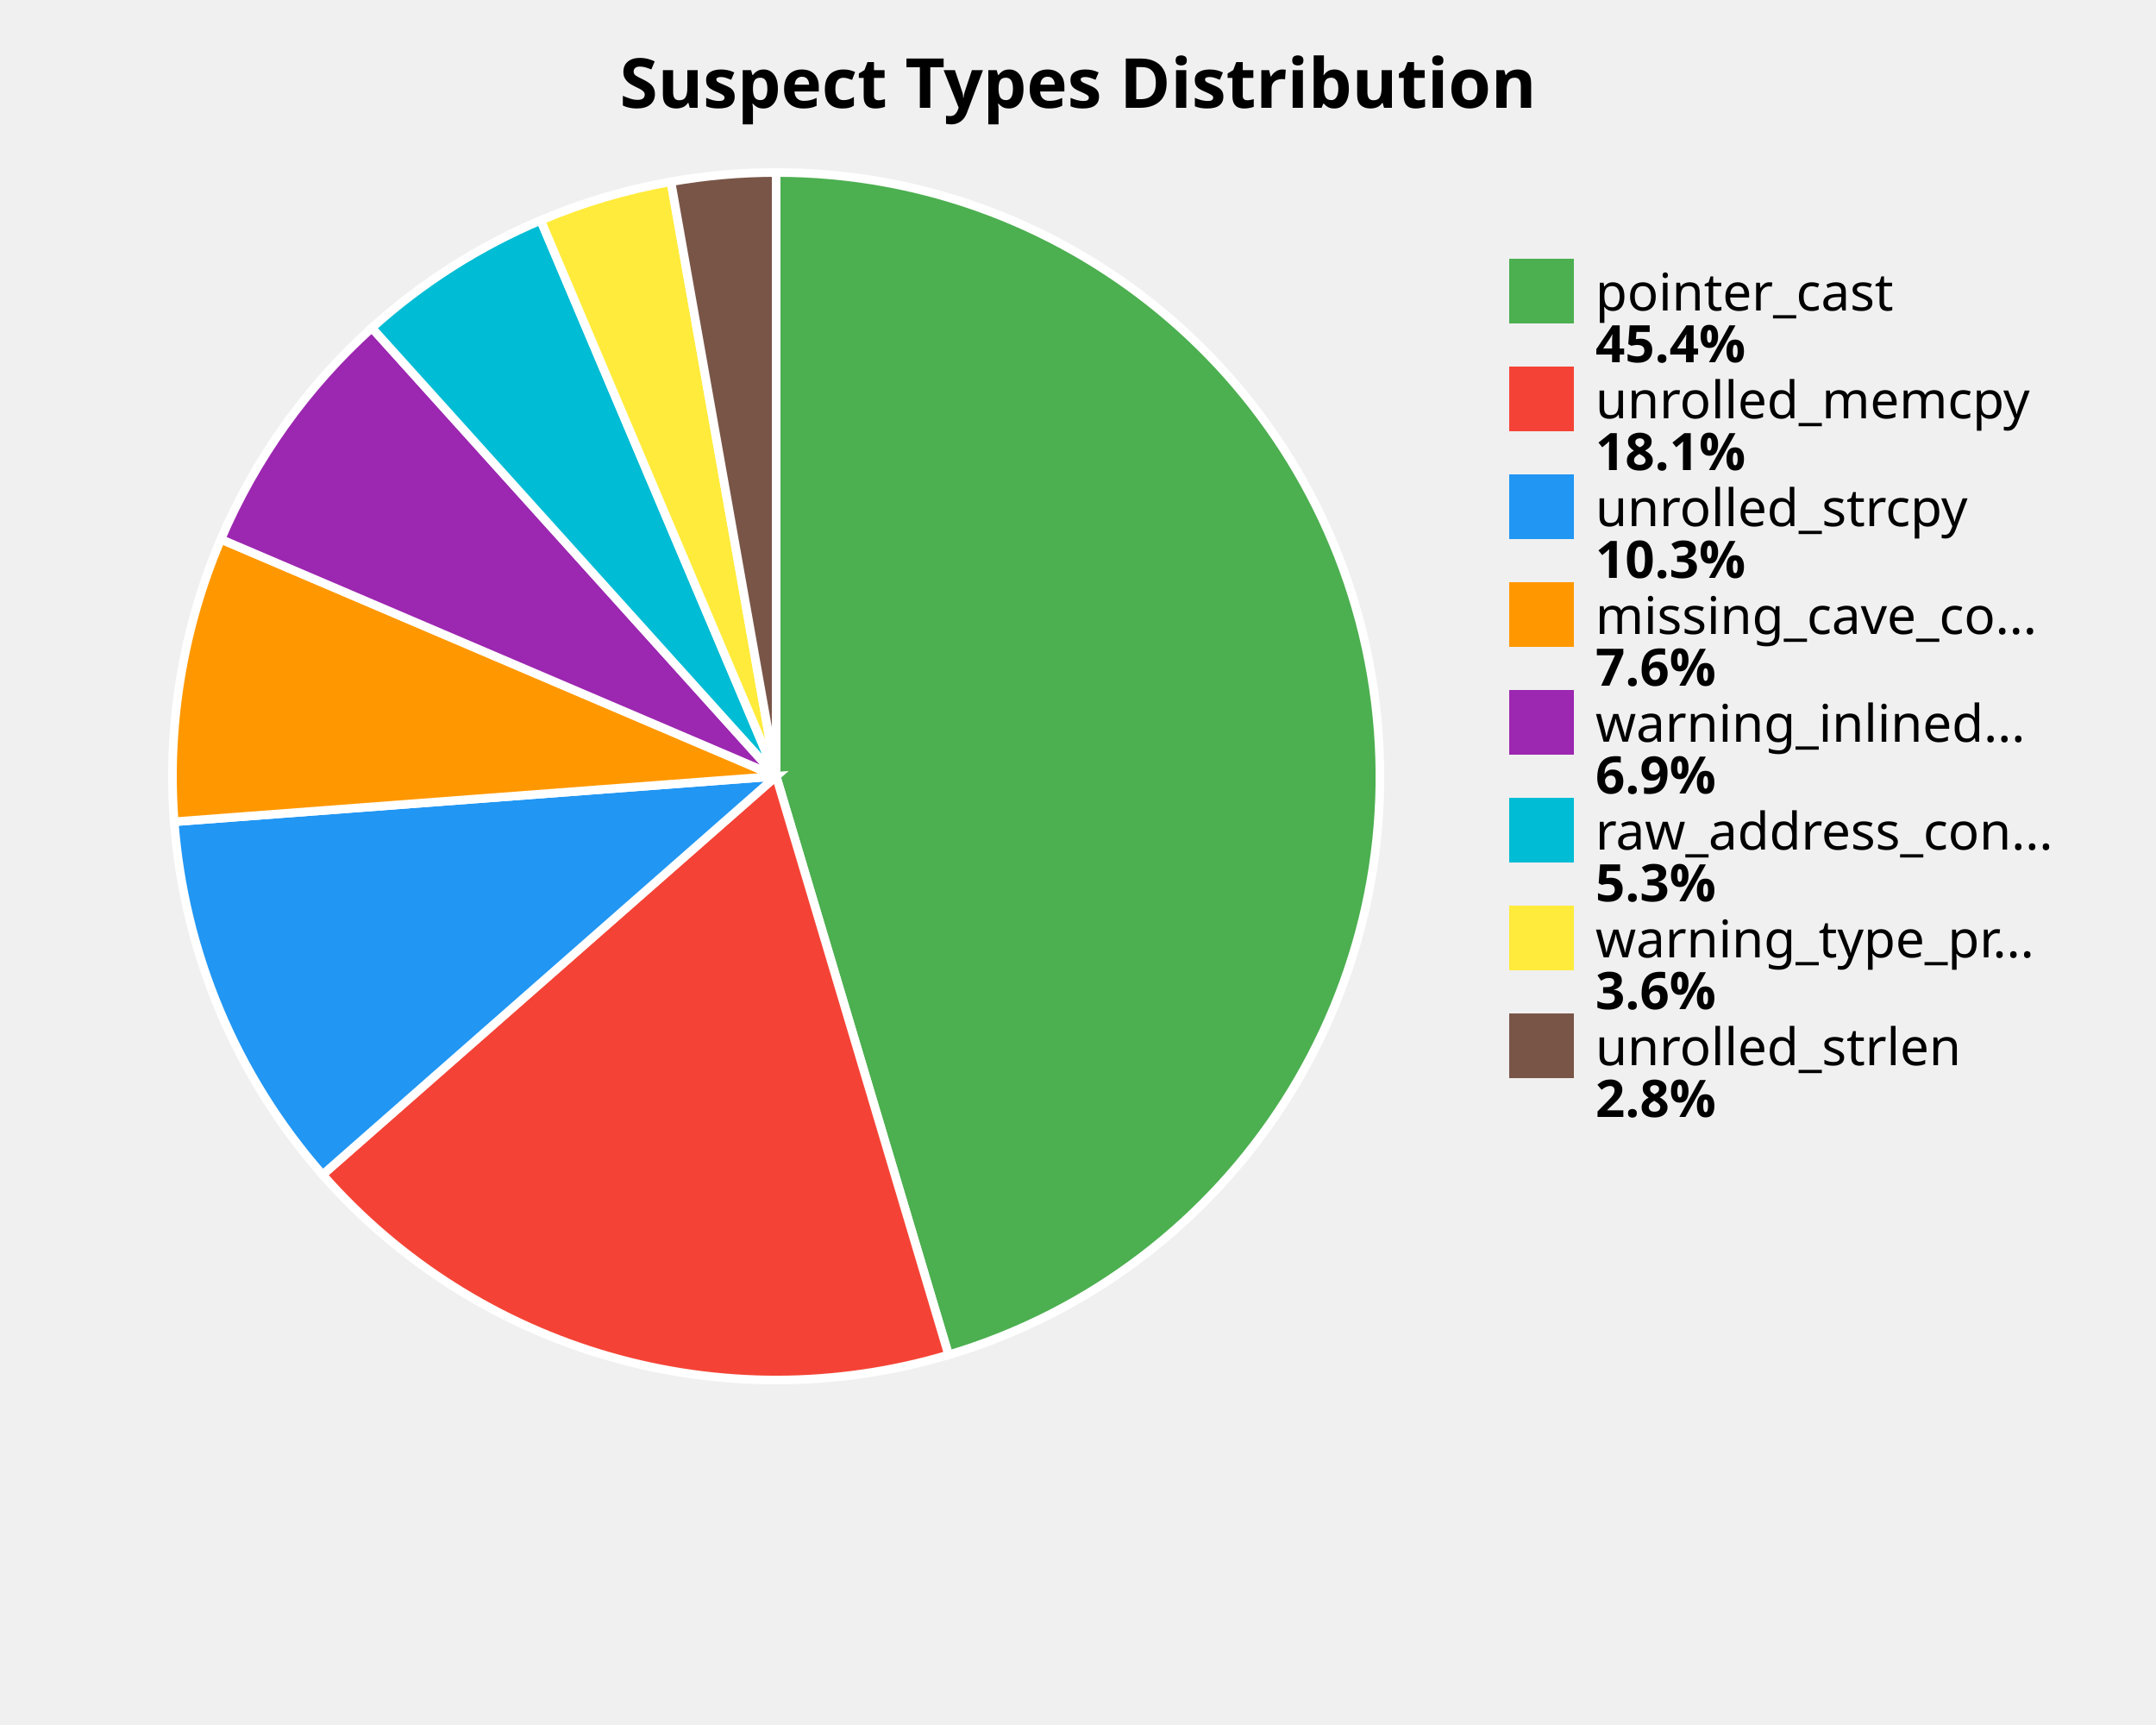
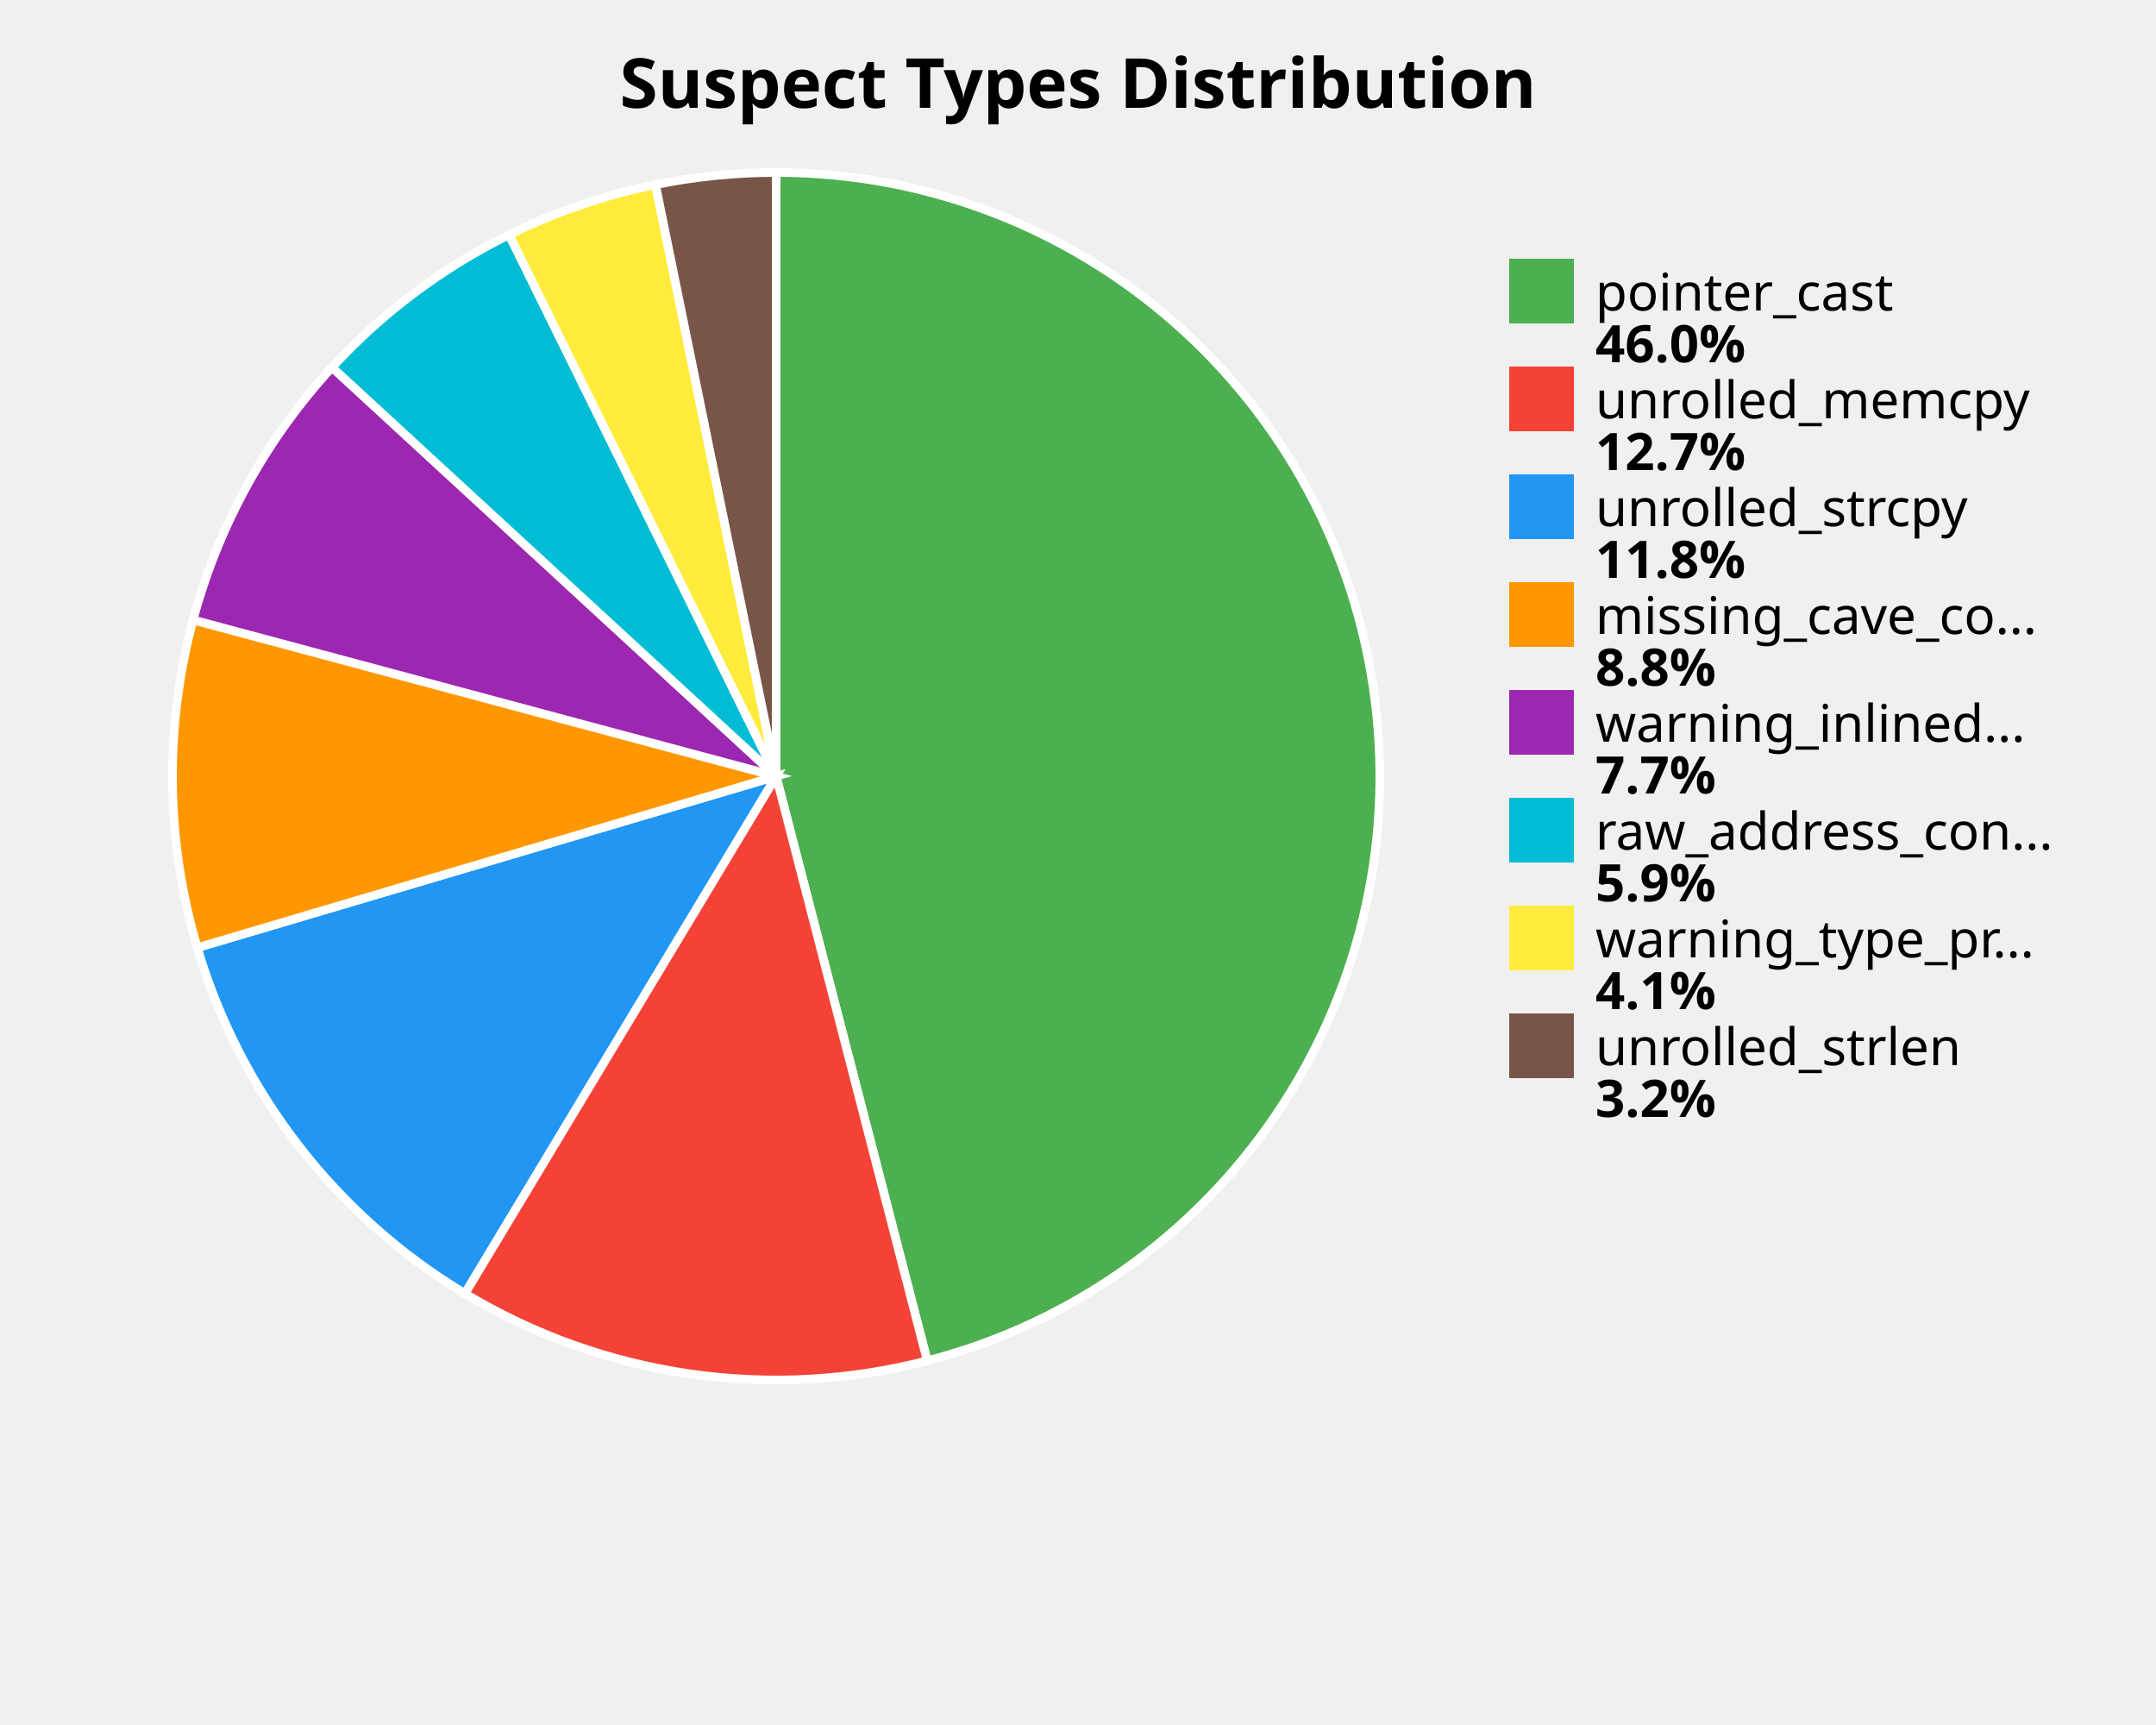
<svg xmlns="http://www.w3.org/2000/svg" width="500" height="400" viewBox="0 0 500 400">
  <style>
    .title { font: bold 16px sans-serif; }
    .label { font: 12px sans-serif; }
    .value { font: bold 12px sans-serif; }
  </style>
  <rect width="100%%" height="100%%" fill="white" />
  <text x="250" y="25" class="title" text-anchor="middle">Suspect Types Distribution</text>
-   <path d="M 180,180 L 180.00,40.00 A 140,140 0 0,1 219.99,314.17 Z" fill="#4CAF50" stroke="white" stroke-width="2" />
-   <path d="M 180,180 L 219.99,314.17 A 140,140 0 0,1 74.82,272.40 Z" fill="#F44336" stroke="white" stroke-width="2" />
-   <path d="M 180,180 L 74.82,272.40 A 140,140 0 0,1 40.40,190.55 Z" fill="#2196F3" stroke="white" stroke-width="2" />
-   <path d="M 180,180 L 40.40,190.55 A 140,140 0 0,1 51.23,125.05 Z" fill="#FF9800" stroke="white" stroke-width="2" />
-   <path d="M 180,180 L 51.23,125.05 A 140,140 0 0,1 86.24,76.03 Z" fill="#9C27B0" stroke="white" stroke-width="2" />
-   <path d="M 180,180 L 86.24,76.03 A 140,140 0 0,1 125.39,51.09 Z" fill="#00BCD4" stroke="white" stroke-width="2" />
-   <path d="M 180,180 L 125.39,51.09 A 140,140 0 0,1 155.60,42.14 Z" fill="#FFEB3B" stroke="white" stroke-width="2" />
-   <path d="M 180,180 L 155.60,42.14 A 140,140 0 0,1 180.00,40.00 Z" fill="#795548" stroke="white" stroke-width="2" />
+   <path d="M 180,180 L 180.00,40.00 A 140,140 0 0,1 215.04,315.54 Z" fill="#4CAF50" stroke="white" stroke-width="2" />
+   <path d="M 180,180 L 215.04,315.54 A 140,140 0 0,1 107.80,299.95 Z" fill="#F44336" stroke="white" stroke-width="2" />
+   <path d="M 180,180 L 107.80,299.95 A 140,140 0 0,1 45.76,219.75 Z" fill="#2196F3" stroke="white" stroke-width="2" />
+   <path d="M 180,180 L 45.76,219.75 A 140,140 0 0,1 44.78,143.74 Z" fill="#FF9800" stroke="white" stroke-width="2" />
+   <path d="M 180,180 L 44.78,143.74 A 140,140 0 0,1 77.00,85.18 Z" fill="#9C27B0" stroke="white" stroke-width="2" />
+   <path d="M 180,180 L 77.00,85.18 A 140,140 0 0,1 118.07,54.44 Z" fill="#00BCD4" stroke="white" stroke-width="2" />
+   <path d="M 180,180 L 118.07,54.44 A 140,140 0 0,1 152.02,42.82 Z" fill="#FFEB3B" stroke="white" stroke-width="2" />
+   <path d="M 180,180 L 152.02,42.82 A 140,140 0 0,1 180.00,40.00 Z" fill="#795548" stroke="white" stroke-width="2" />
  <rect x="350" y="60" width="15" height="15" fill="#4CAF50" />
  <text x="370" y="72" class="label">pointer_cast</text>
-   <text x="370" y="84" class="value">45.4%</text>
+   <text x="370" y="84" class="value">46.0%</text>
  <rect x="350" y="85" width="15" height="15" fill="#F44336" />
  <text x="370" y="97" class="label">unrolled_memcpy</text>
-   <text x="370" y="109" class="value">18.1%</text>
+   <text x="370" y="109" class="value">12.7%</text>
  <rect x="350" y="110" width="15" height="15" fill="#2196F3" />
  <text x="370" y="122" class="label">unrolled_strcpy</text>
-   <text x="370" y="134" class="value">10.3%</text>
+   <text x="370" y="134" class="value">11.8%</text>
  <rect x="350" y="135" width="15" height="15" fill="#FF9800" />
  <text x="370" y="147" class="label">missing_cave_co...</text>
-   <text x="370" y="159" class="value">7.6%</text>
+   <text x="370" y="159" class="value">8.8%</text>
  <rect x="350" y="160" width="15" height="15" fill="#9C27B0" />
  <text x="370" y="172" class="label">warning_inlined...</text>
-   <text x="370" y="184" class="value">6.9%</text>
+   <text x="370" y="184" class="value">7.7%</text>
  <rect x="350" y="185" width="15" height="15" fill="#00BCD4" />
  <text x="370" y="197" class="label">raw_address_con...</text>
-   <text x="370" y="209" class="value">5.3%</text>
+   <text x="370" y="209" class="value">5.9%</text>
  <rect x="350" y="210" width="15" height="15" fill="#FFEB3B" />
  <text x="370" y="222" class="label">warning_type_pr...</text>
-   <text x="370" y="234" class="value">3.6%</text>
+   <text x="370" y="234" class="value">4.1%</text>
  <rect x="350" y="235" width="15" height="15" fill="#795548" />
  <text x="370" y="247" class="label">unrolled_strlen</text>
-   <text x="370" y="259" class="value">2.8%</text>
+   <text x="370" y="259" class="value">3.2%</text>
</svg>
